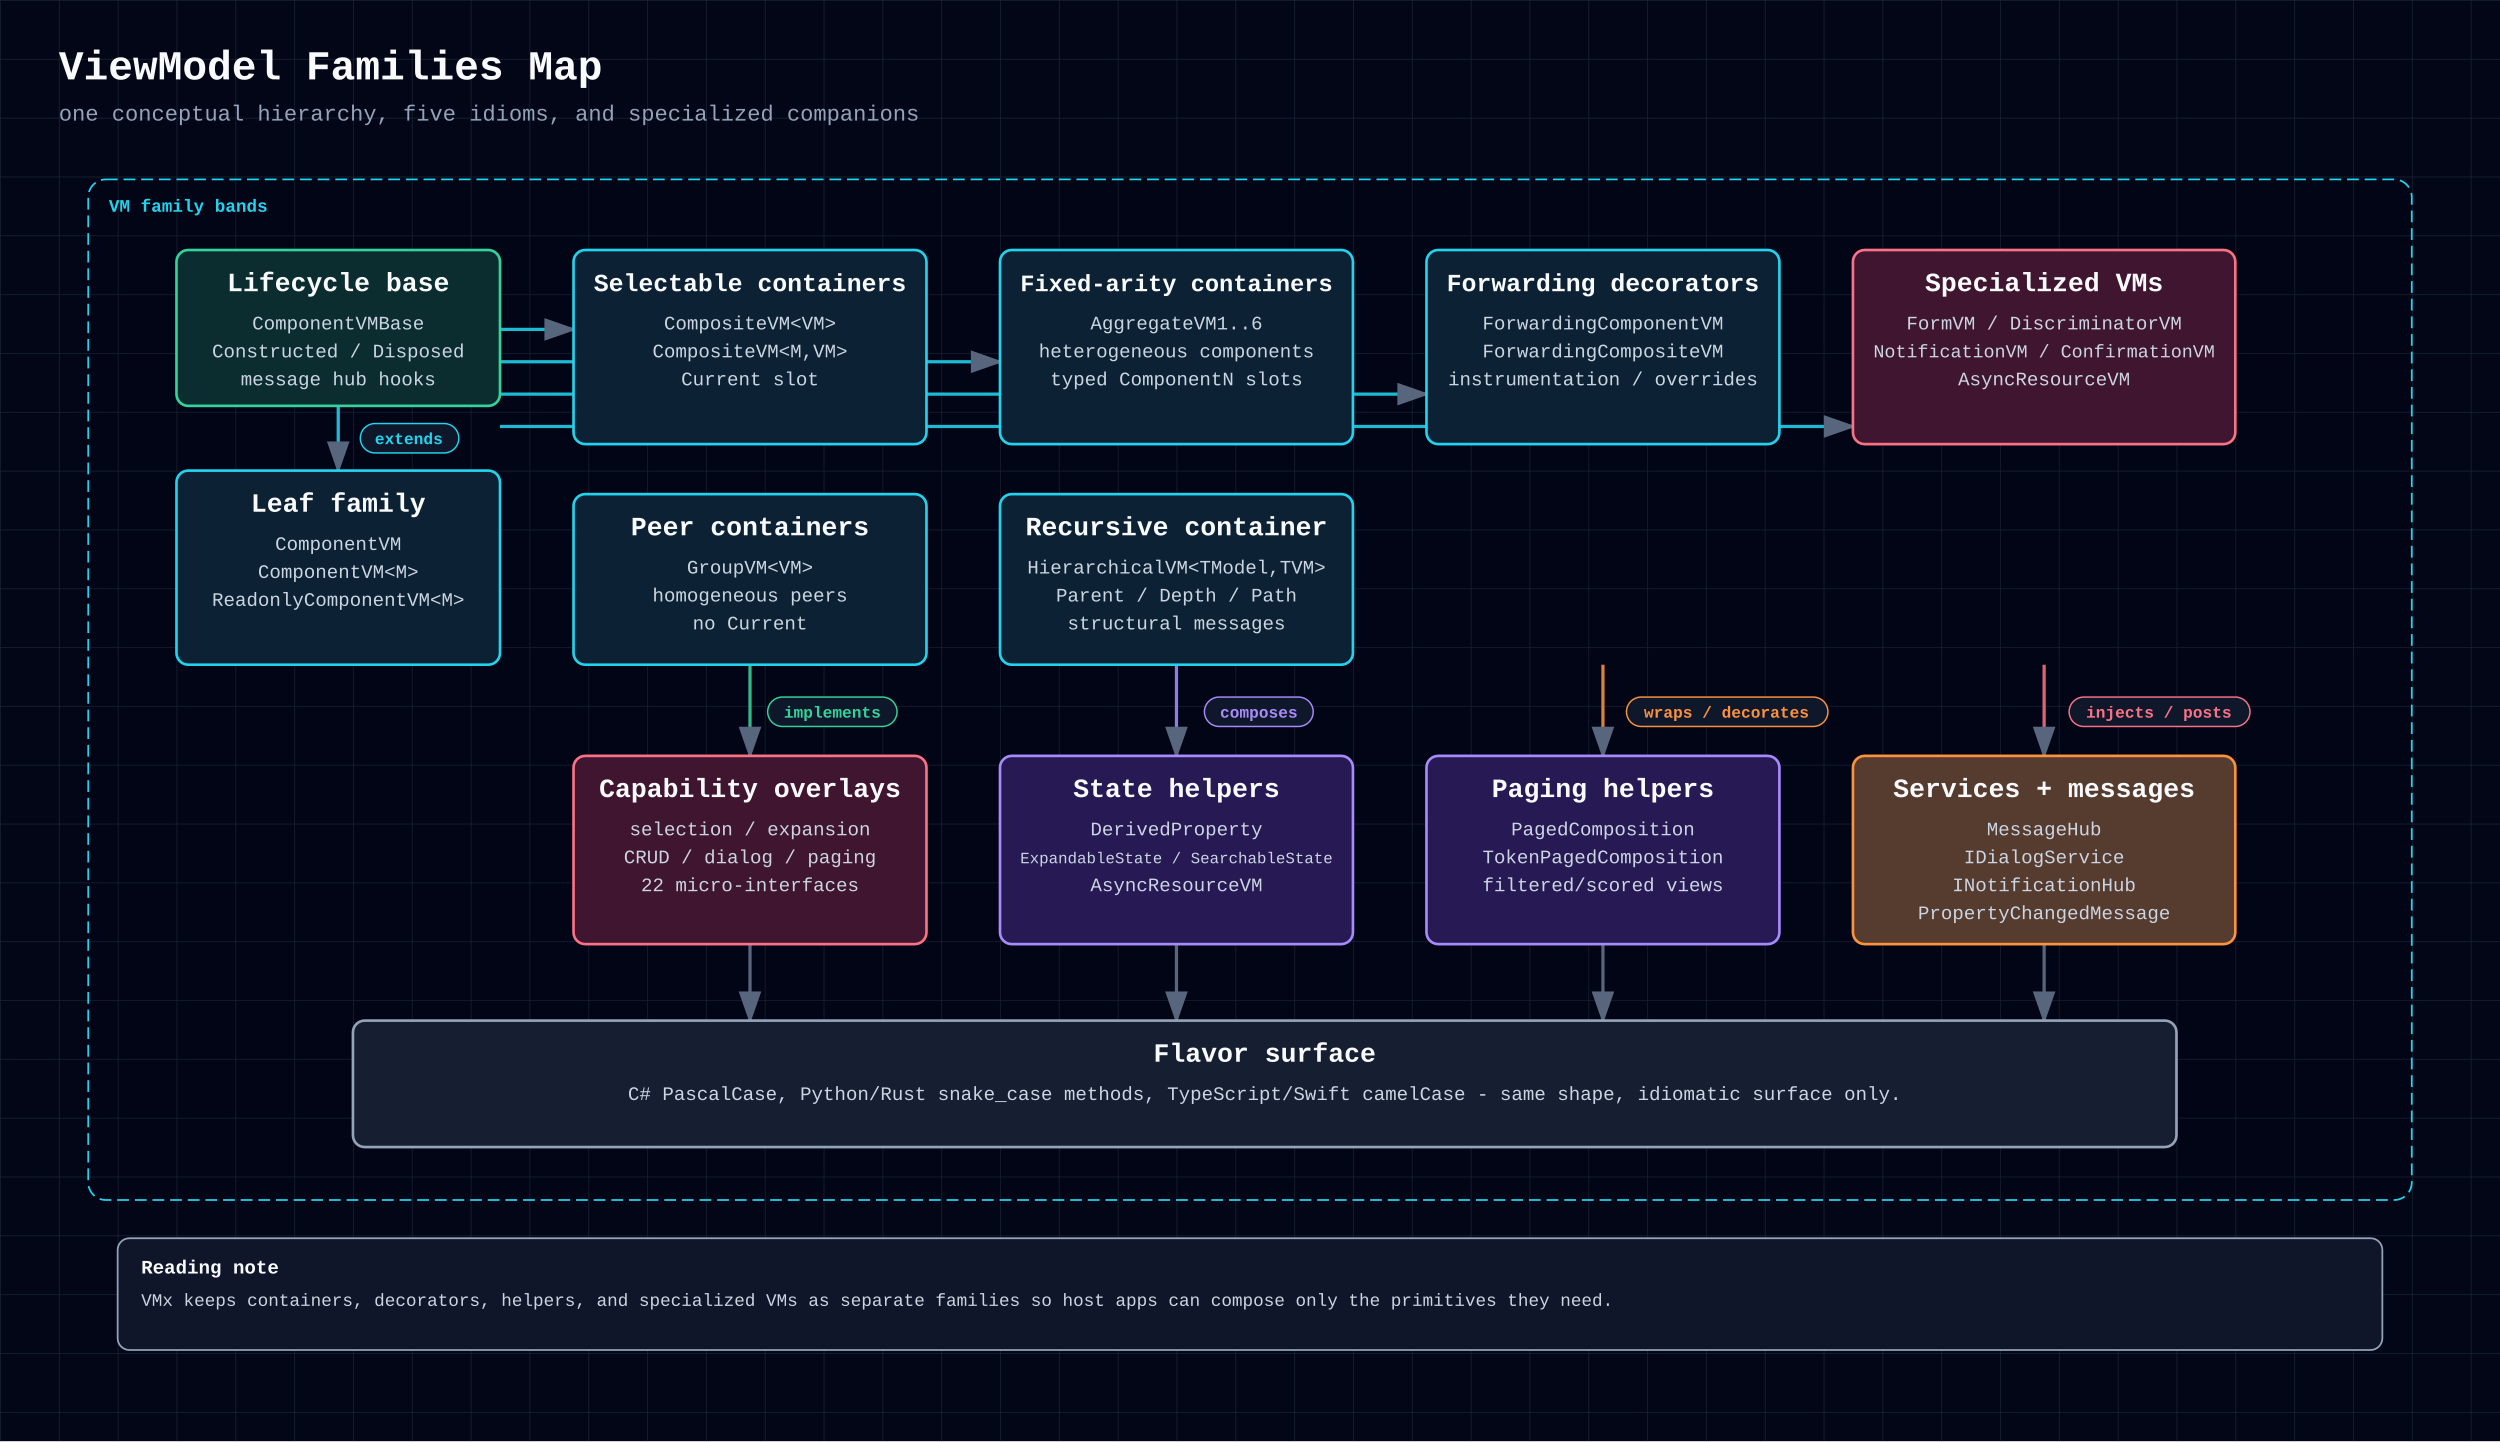
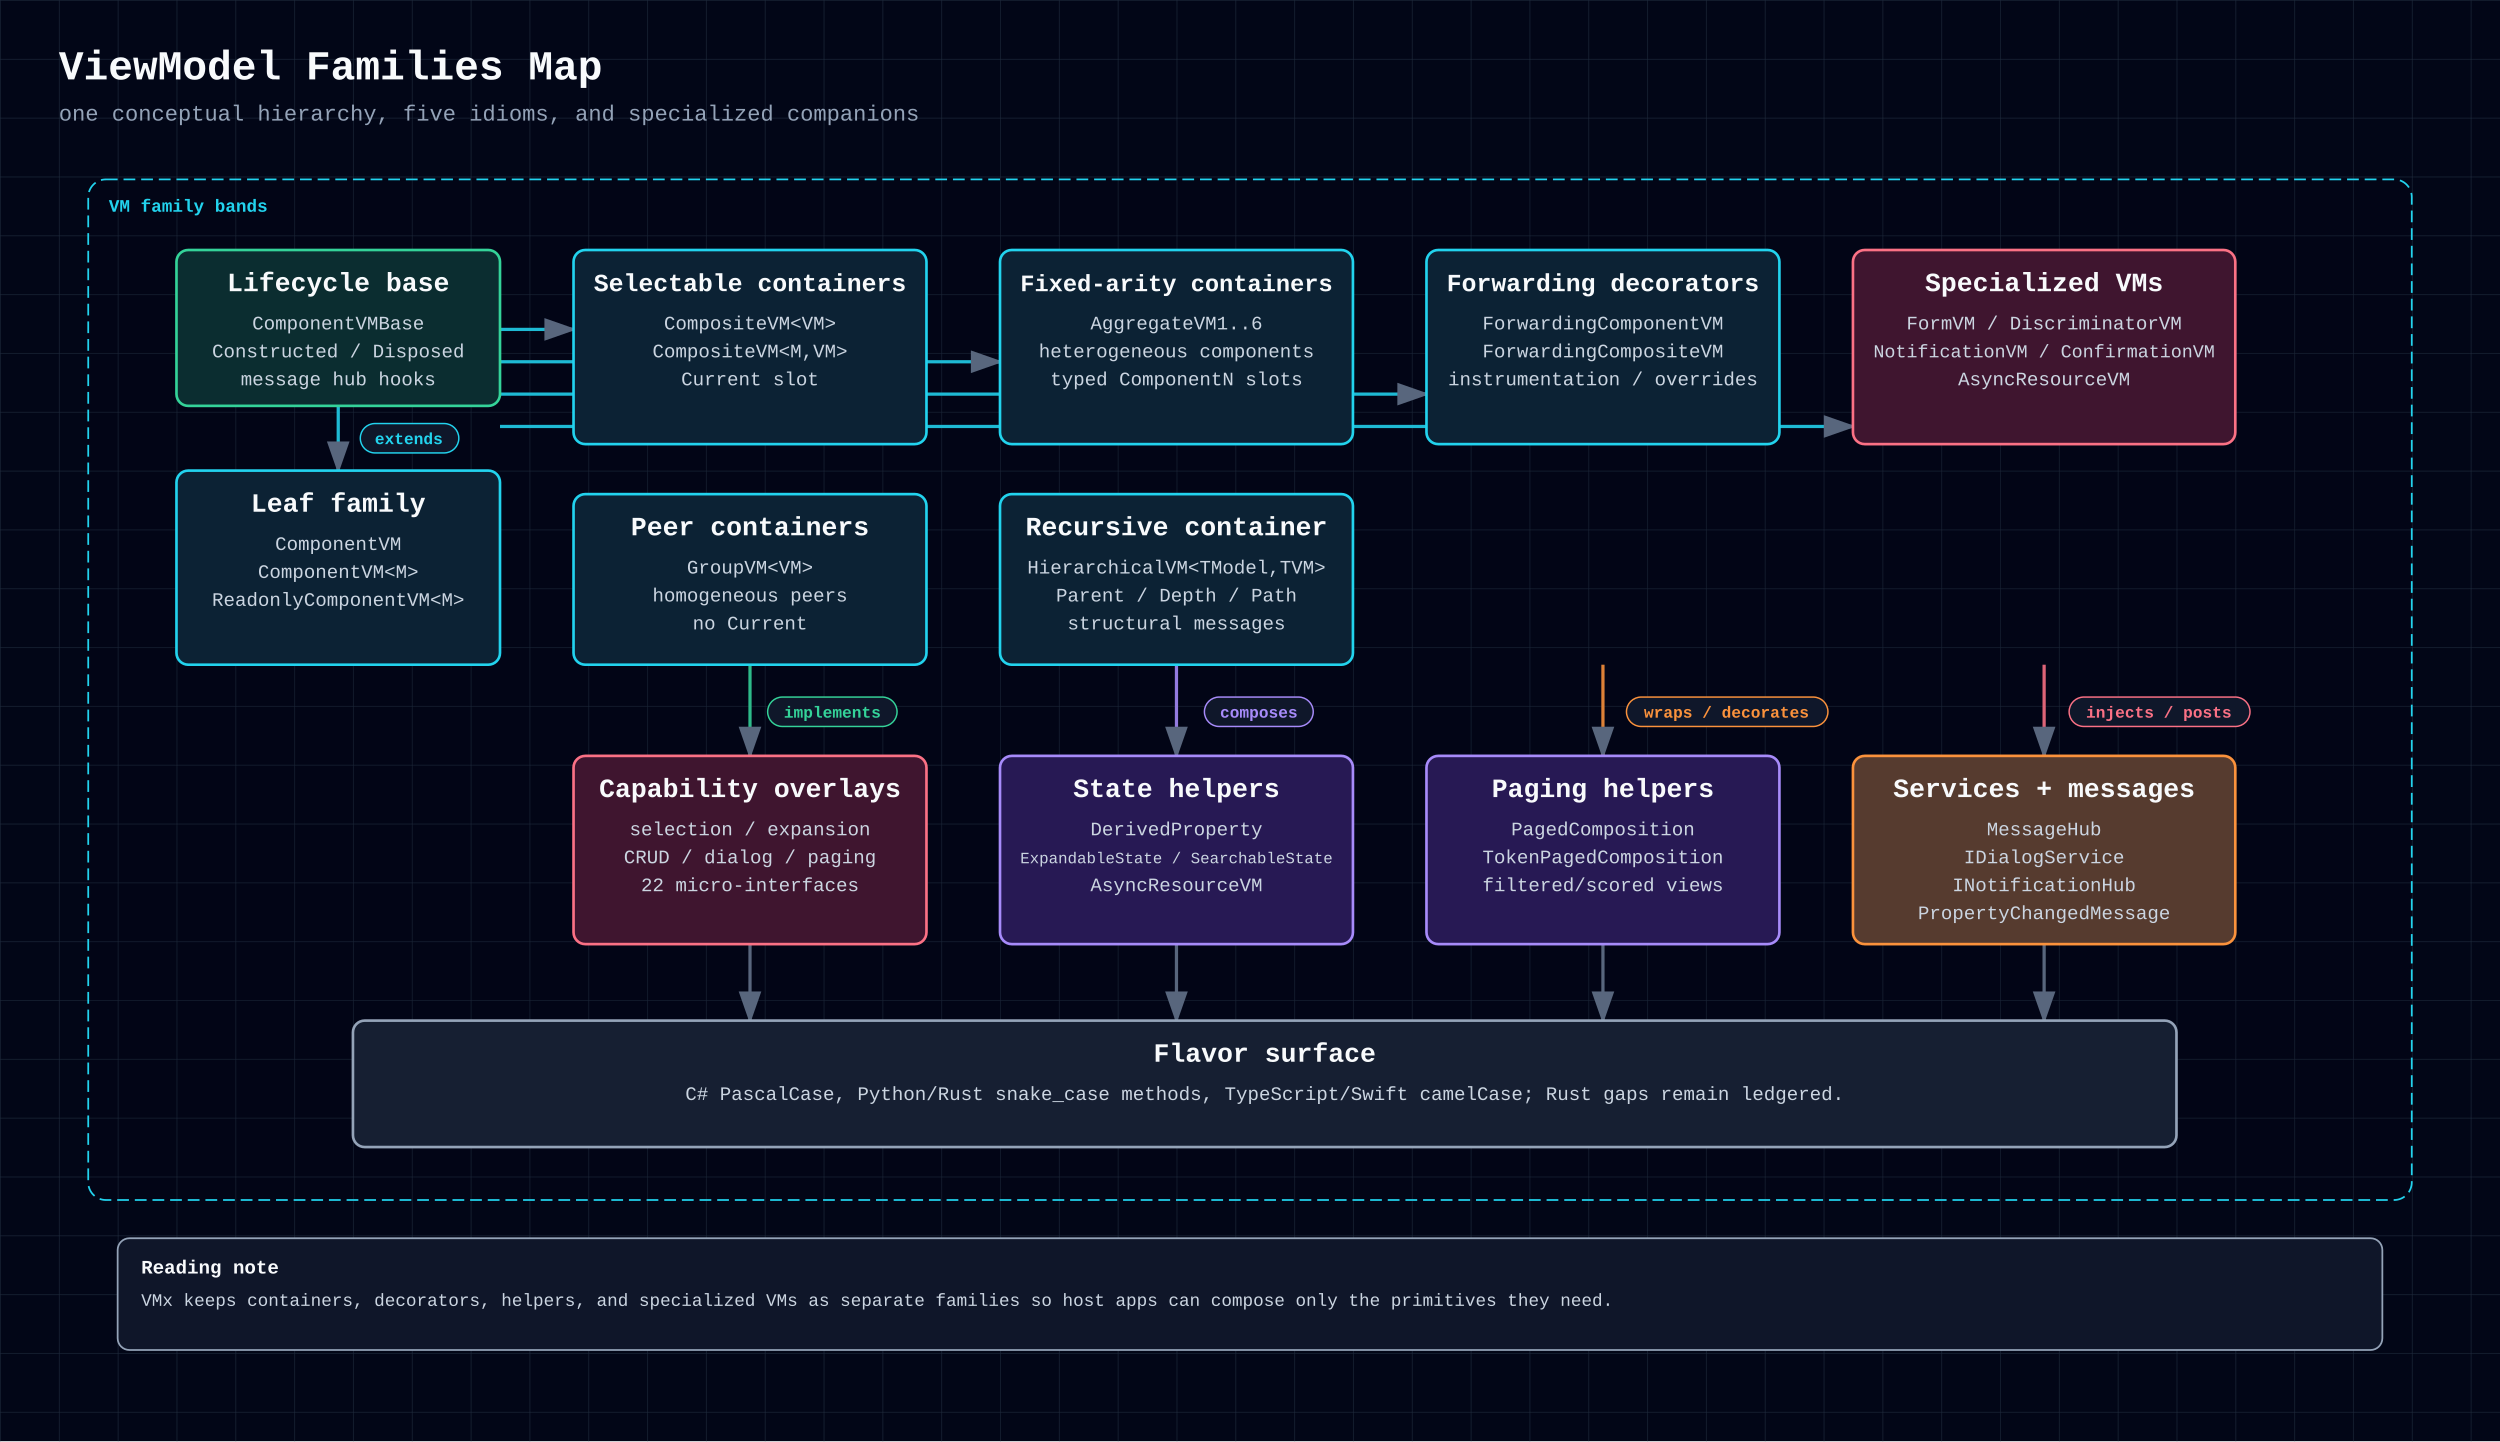
<svg xmlns="http://www.w3.org/2000/svg" width="1700" height="980" viewBox="0 0 1700 980" style="font-family: 'JetBrains Mono', ui-monospace, SFMono-Regular, Menlo, Monaco, Consolas, 'Liberation Mono', 'Courier New', monospace;">
  <defs>
    <style>
      text { font-family: 'JetBrains Mono', ui-monospace, SFMono-Regular, Menlo, Monaco, Consolas, 'Liberation Mono', 'Courier New', monospace; }
    </style>
    <pattern id="grid" width="40" height="40" patternUnits="userSpaceOnUse">
      <path d="M 40 0 L 0 0 0 40" fill="none" stroke="#1e293b" stroke-width="0.8" />
    </pattern>
    <marker id="arrowhead" markerWidth="10" markerHeight="7" refX="9" refY="3.5" orient="auto">
      <polygon points="0 0, 10 3.5, 0 7" fill="#64748b" />
    </marker>
  </defs>
  <rect width="100%" height="100%" fill="#020617" />
  <rect width="100%" height="100%" fill="url(#grid)" />
  <text x="40" y="54" fill="#f8fafc" font-size="28" font-weight="700" text-anchor="start">ViewModel Families Map</text>
  <text x="40" y="82" fill="#94a3b8" font-size="15" font-weight="400" text-anchor="start">one conceptual hierarchy, five idioms, and specialized companions</text>
  <polyline points="230,276 230,320" fill="none" stroke="#22d3ee" stroke-width="2.2" marker-end="url(#arrowhead)" />
  <polyline points="340,224 390,224" fill="none" stroke="#22d3ee" stroke-width="2.2" marker-end="url(#arrowhead)" />
  <polyline points="340,246 680,246" fill="none" stroke="#22d3ee" stroke-width="2.2" marker-end="url(#arrowhead)" />
  <polyline points="340,268 970,268" fill="none" stroke="#22d3ee" stroke-width="2.2" marker-end="url(#arrowhead)" />
  <polyline points="340,290 1260,290" fill="none" stroke="#22d3ee" stroke-width="2.2" marker-end="url(#arrowhead)" />
  <polyline points="510,452 510,514" fill="none" stroke="#34d399" stroke-width="2.2" marker-end="url(#arrowhead)" />
  <polyline points="800,452 800,514" fill="none" stroke="#a78bfa" stroke-width="2.2" marker-end="url(#arrowhead)" />
  <polyline points="1090,452 1090,514" fill="none" stroke="#fb923c" stroke-width="2.2" marker-end="url(#arrowhead)" />
  <polyline points="1390,452 1390,514" fill="none" stroke="#fb7185" stroke-width="2.2" marker-end="url(#arrowhead)" />
  <polyline points="1390,642 1390,694" fill="none" stroke="#64748b" stroke-width="2.2" marker-end="url(#arrowhead)" />
  <polyline points="1090,642 1090,694" fill="none" stroke="#64748b" stroke-width="2.2" marker-end="url(#arrowhead)" />
  <polyline points="800,642 800,694" fill="none" stroke="#64748b" stroke-width="2.2" marker-end="url(#arrowhead)" />
  <polyline points="510,642 510,694" fill="none" stroke="#64748b" stroke-width="2.2" marker-end="url(#arrowhead)" />
  <rect x="60" y="122" width="1580" height="694" rx="12" fill="rgba(2, 6, 23, 0.12)" stroke="#22d3ee" stroke-width="1.2" stroke-dasharray="8 4" />
  <text x="74" y="144" fill="#22d3ee" font-size="12" font-weight="700" text-anchor="start">VM family bands</text>
  <rect x="120" y="170" width="220" height="106" rx="8" fill="#0f172a" />
  <rect x="120" y="170" width="220" height="106" rx="8" fill="rgba(6, 78, 59, 0.4)" stroke="#34d399" stroke-width="1.8" />
  <text x="230" y="198" fill="#f8fafc" font-size="18" font-weight="700" text-anchor="middle">Lifecycle base</text>
  <text x="230" y="224" fill="#cbd5e1" font-size="13" font-weight="400" text-anchor="middle">ComponentVMBase</text>
  <text x="230" y="243" fill="#cbd5e1" font-size="13" font-weight="400" text-anchor="middle">Constructed / Disposed</text>
  <text x="230" y="262" fill="#cbd5e1" font-size="13" font-weight="400" text-anchor="middle">message hub hooks</text>
  <rect x="120" y="320" width="220" height="132" rx="8" fill="#0f172a" />
  <rect x="120" y="320" width="220" height="132" rx="8" fill="rgba(8, 51, 68, 0.4)" stroke="#22d3ee" stroke-width="1.8" />
  <text x="230" y="348" fill="#f8fafc" font-size="18" font-weight="700" text-anchor="middle">Leaf family</text>
  <text x="230" y="374" fill="#cbd5e1" font-size="13" font-weight="400" text-anchor="middle">ComponentVM</text>
  <text x="230" y="393" fill="#cbd5e1" font-size="13" font-weight="400" text-anchor="middle">ComponentVM&lt;M&gt;</text>
  <text x="230" y="412" fill="#cbd5e1" font-size="13" font-weight="400" text-anchor="middle">ReadonlyComponentVM&lt;M&gt;</text>
  <rect x="390" y="170" width="240" height="132" rx="8" fill="#0f172a" />
  <rect x="390" y="170" width="240" height="132" rx="8" fill="rgba(8, 51, 68, 0.4)" stroke="#22d3ee" stroke-width="1.8" />
  <text x="510" y="198" fill="#f8fafc" font-size="16.86" font-weight="700" text-anchor="middle">Selectable containers</text>
  <text x="510" y="224" fill="#cbd5e1" font-size="13" font-weight="400" text-anchor="middle">CompositeVM&lt;VM&gt;</text>
  <text x="510" y="243" fill="#cbd5e1" font-size="13" font-weight="400" text-anchor="middle">CompositeVM&lt;M,VM&gt;</text>
  <text x="510" y="262" fill="#cbd5e1" font-size="13" font-weight="400" text-anchor="middle">Current slot</text>
  <rect x="390" y="336" width="240" height="116" rx="8" fill="#0f172a" />
  <rect x="390" y="336" width="240" height="116" rx="8" fill="rgba(8, 51, 68, 0.4)" stroke="#22d3ee" stroke-width="1.8" />
  <text x="510" y="364" fill="#f8fafc" font-size="18" font-weight="700" text-anchor="middle">Peer containers</text>
  <text x="510" y="390" fill="#cbd5e1" font-size="13" font-weight="400" text-anchor="middle">GroupVM&lt;VM&gt;</text>
  <text x="510" y="409" fill="#cbd5e1" font-size="13" font-weight="400" text-anchor="middle">homogeneous peers</text>
  <text x="510" y="428" fill="#cbd5e1" font-size="13" font-weight="400" text-anchor="middle">no Current</text>
  <rect x="680" y="170" width="240" height="132" rx="8" fill="#0f172a" />
  <rect x="680" y="170" width="240" height="132" rx="8" fill="rgba(8, 51, 68, 0.4)" stroke="#22d3ee" stroke-width="1.8" />
  <text x="800" y="198" fill="#f8fafc" font-size="16.09" font-weight="700" text-anchor="middle">Fixed-arity containers</text>
  <text x="800" y="224" fill="#cbd5e1" font-size="13" font-weight="400" text-anchor="middle">AggregateVM1..6</text>
  <text x="800" y="243" fill="#cbd5e1" font-size="13" font-weight="400" text-anchor="middle">heterogeneous components</text>
  <text x="800" y="262" fill="#cbd5e1" font-size="13" font-weight="400" text-anchor="middle">typed ComponentN slots</text>
  <rect x="680" y="336" width="240" height="116" rx="8" fill="#0f172a" />
  <rect x="680" y="336" width="240" height="116" rx="8" fill="rgba(8, 51, 68, 0.4)" stroke="#22d3ee" stroke-width="1.8" />
  <text x="800" y="364" fill="#f8fafc" font-size="18" font-weight="700" text-anchor="middle">Recursive container</text>
  <text x="800" y="390" fill="#cbd5e1" font-size="13" font-weight="400" text-anchor="middle">HierarchicalVM&lt;TModel,TVM&gt;</text>
  <text x="800" y="409" fill="#cbd5e1" font-size="13" font-weight="400" text-anchor="middle">Parent / Depth / Path</text>
  <text x="800" y="428" fill="#cbd5e1" font-size="13" font-weight="400" text-anchor="middle">structural messages</text>
  <rect x="970" y="170" width="240" height="132" rx="8" fill="#0f172a" />
  <rect x="970" y="170" width="240" height="132" rx="8" fill="rgba(8, 51, 68, 0.4)" stroke="#22d3ee" stroke-width="1.8" />
  <text x="1090" y="198" fill="#f8fafc" font-size="16.86" font-weight="700" text-anchor="middle">Forwarding decorators</text>
  <text x="1090" y="224" fill="#cbd5e1" font-size="13" font-weight="400" text-anchor="middle">ForwardingComponentVM</text>
  <text x="1090" y="243" fill="#cbd5e1" font-size="13" font-weight="400" text-anchor="middle">ForwardingCompositeVM</text>
  <text x="1090" y="262" fill="#cbd5e1" font-size="13" font-weight="400" text-anchor="middle">instrumentation / overrides</text>
  <rect x="1260" y="170" width="260" height="132" rx="8" fill="#0f172a" />
  <rect x="1260" y="170" width="260" height="132" rx="8" fill="rgba(136, 19, 55, 0.4)" stroke="#fb7185" stroke-width="1.8" />
  <text x="1390" y="198" fill="#f8fafc" font-size="18" font-weight="700" text-anchor="middle">Specialized VMs</text>
  <text x="1390" y="224" fill="#cbd5e1" font-size="13" font-weight="400" text-anchor="middle">FormVM / DiscriminatorVM</text>
  <text x="1390" y="243" fill="#cbd5e1" font-size="12.48" font-weight="400" text-anchor="middle">NotificationVM / ConfirmationVM</text>
  <text x="1390" y="262" fill="#cbd5e1" font-size="13" font-weight="400" text-anchor="middle">AsyncResourceVM</text>
  <rect x="390" y="514" width="240" height="128" rx="8" fill="#0f172a" />
  <rect x="390" y="514" width="240" height="128" rx="8" fill="rgba(136, 19, 55, 0.4)" stroke="#fb7185" stroke-width="1.8" />
  <text x="510" y="542" fill="#f8fafc" font-size="18" font-weight="700" text-anchor="middle">Capability overlays</text>
  <text x="510" y="568" fill="#cbd5e1" font-size="13" font-weight="400" text-anchor="middle">selection / expansion</text>
  <text x="510" y="587" fill="#cbd5e1" font-size="13" font-weight="400" text-anchor="middle">CRUD / dialog / paging</text>
  <text x="510" y="606" fill="#cbd5e1" font-size="13" font-weight="400" text-anchor="middle">22 micro-interfaces</text>
  <rect x="680" y="514" width="240" height="128" rx="8" fill="#0f172a" />
  <rect x="680" y="514" width="240" height="128" rx="8" fill="rgba(76, 29, 149, 0.4)" stroke="#a78bfa" stroke-width="1.8" />
  <text x="800" y="542" fill="#f8fafc" font-size="18" font-weight="700" text-anchor="middle">State helpers</text>
  <text x="800" y="568" fill="#cbd5e1" font-size="13" font-weight="400" text-anchor="middle">DerivedProperty</text>
  <text x="800" y="587" fill="#cbd5e1" font-size="10.73" font-weight="400" text-anchor="middle">ExpandableState / SearchableState</text>
  <text x="800" y="606" fill="#cbd5e1" font-size="13" font-weight="400" text-anchor="middle">AsyncResourceVM</text>
  <rect x="970" y="514" width="240" height="128" rx="8" fill="#0f172a" />
  <rect x="970" y="514" width="240" height="128" rx="8" fill="rgba(76, 29, 149, 0.4)" stroke="#a78bfa" stroke-width="1.8" />
  <text x="1090" y="542" fill="#f8fafc" font-size="18" font-weight="700" text-anchor="middle">Paging helpers</text>
  <text x="1090" y="568" fill="#cbd5e1" font-size="13" font-weight="400" text-anchor="middle">PagedComposition</text>
  <text x="1090" y="587" fill="#cbd5e1" font-size="13" font-weight="400" text-anchor="middle">TokenPagedComposition</text>
  <text x="1090" y="606" fill="#cbd5e1" font-size="13" font-weight="400" text-anchor="middle">filtered/scored views</text>
  <rect x="1260" y="514" width="260" height="128" rx="8" fill="#0f172a" />
  <rect x="1260" y="514" width="260" height="128" rx="8" fill="rgba(251, 146, 60, 0.3)" stroke="#fb923c" stroke-width="1.8" />
  <text x="1390" y="542" fill="#f8fafc" font-size="18" font-weight="700" text-anchor="middle">Services + messages</text>
  <text x="1390" y="568" fill="#cbd5e1" font-size="13" font-weight="400" text-anchor="middle">MessageHub</text>
  <text x="1390" y="587" fill="#cbd5e1" font-size="13" font-weight="400" text-anchor="middle">IDialogService</text>
  <text x="1390" y="606" fill="#cbd5e1" font-size="13" font-weight="400" text-anchor="middle">INotificationHub</text>
  <text x="1390" y="625" fill="#cbd5e1" font-size="13" font-weight="400" text-anchor="middle">PropertyChangedMessage</text>
  <rect x="240" y="694" width="1240" height="86" rx="8" fill="#0f172a" />
  <rect x="240" y="694" width="1240" height="86" rx="8" fill="rgba(30, 41, 59, 0.5)" stroke="#94a3b8" stroke-width="1.8" />
  <text x="860" y="722" fill="#f8fafc" font-size="18" font-weight="700" text-anchor="middle">Flavor surface</text>
-   <text x="860" y="748" fill="#cbd5e1" font-size="13" font-weight="400" text-anchor="middle">C# PascalCase, Python/Rust snake_case methods, TypeScript/Swift camelCase - same shape, idiomatic surface only.</text>
+   <text x="860" y="748" fill="#cbd5e1" font-size="13" font-weight="400" text-anchor="middle">C# PascalCase, Python/Rust snake_case methods, TypeScript/Swift camelCase; Rust gaps remain ledgered.</text>
  <rect x="80" y="842" width="1540" height="76" rx="8" fill="#0f172a" />
  <rect x="80" y="842" width="1540" height="76" rx="8" fill="rgba(15, 23, 42, 0.94)" stroke="#94a3b8" stroke-width="1.2" />
  <text x="96" y="866" fill="#f8fafc" font-size="13" font-weight="700" text-anchor="start">Reading note</text>
  <text x="96" y="888" fill="#cbd5e1" font-size="12" font-weight="400" text-anchor="start">VMx keeps containers, decorators, helpers, and specialized VMs as separate families so host apps can compose only the primitives they need.</text>
  <rect x="245" y="288" width="67" height="20" rx="10" fill="#0f172a" stroke="#22d3ee" stroke-width="1" />
  <text x="278" y="302" fill="#22d3ee" font-size="11" font-weight="700" text-anchor="middle">extends</text>
  <rect x="522" y="474" width="88" height="20" rx="10" fill="#0f172a" stroke="#34d399" stroke-width="1" />
  <text x="566" y="488" fill="#34d399" font-size="11" font-weight="700" text-anchor="middle">implements</text>
  <rect x="819" y="474" width="74" height="20" rx="10" fill="#0f172a" stroke="#a78bfa" stroke-width="1" />
  <text x="856" y="488" fill="#a78bfa" font-size="11" font-weight="700" text-anchor="middle">composes</text>
  <rect x="1106" y="474" width="137" height="20" rx="10" fill="#0f172a" stroke="#fb923c" stroke-width="1" />
  <text x="1174" y="488" fill="#fb923c" font-size="11" font-weight="700" text-anchor="middle">wraps / decorates</text>
  <rect x="1407" y="474" width="123" height="20" rx="10" fill="#0f172a" stroke="#fb7185" stroke-width="1" />
  <text x="1468" y="488" fill="#fb7185" font-size="11" font-weight="700" text-anchor="middle">injects / posts</text>
</svg>
